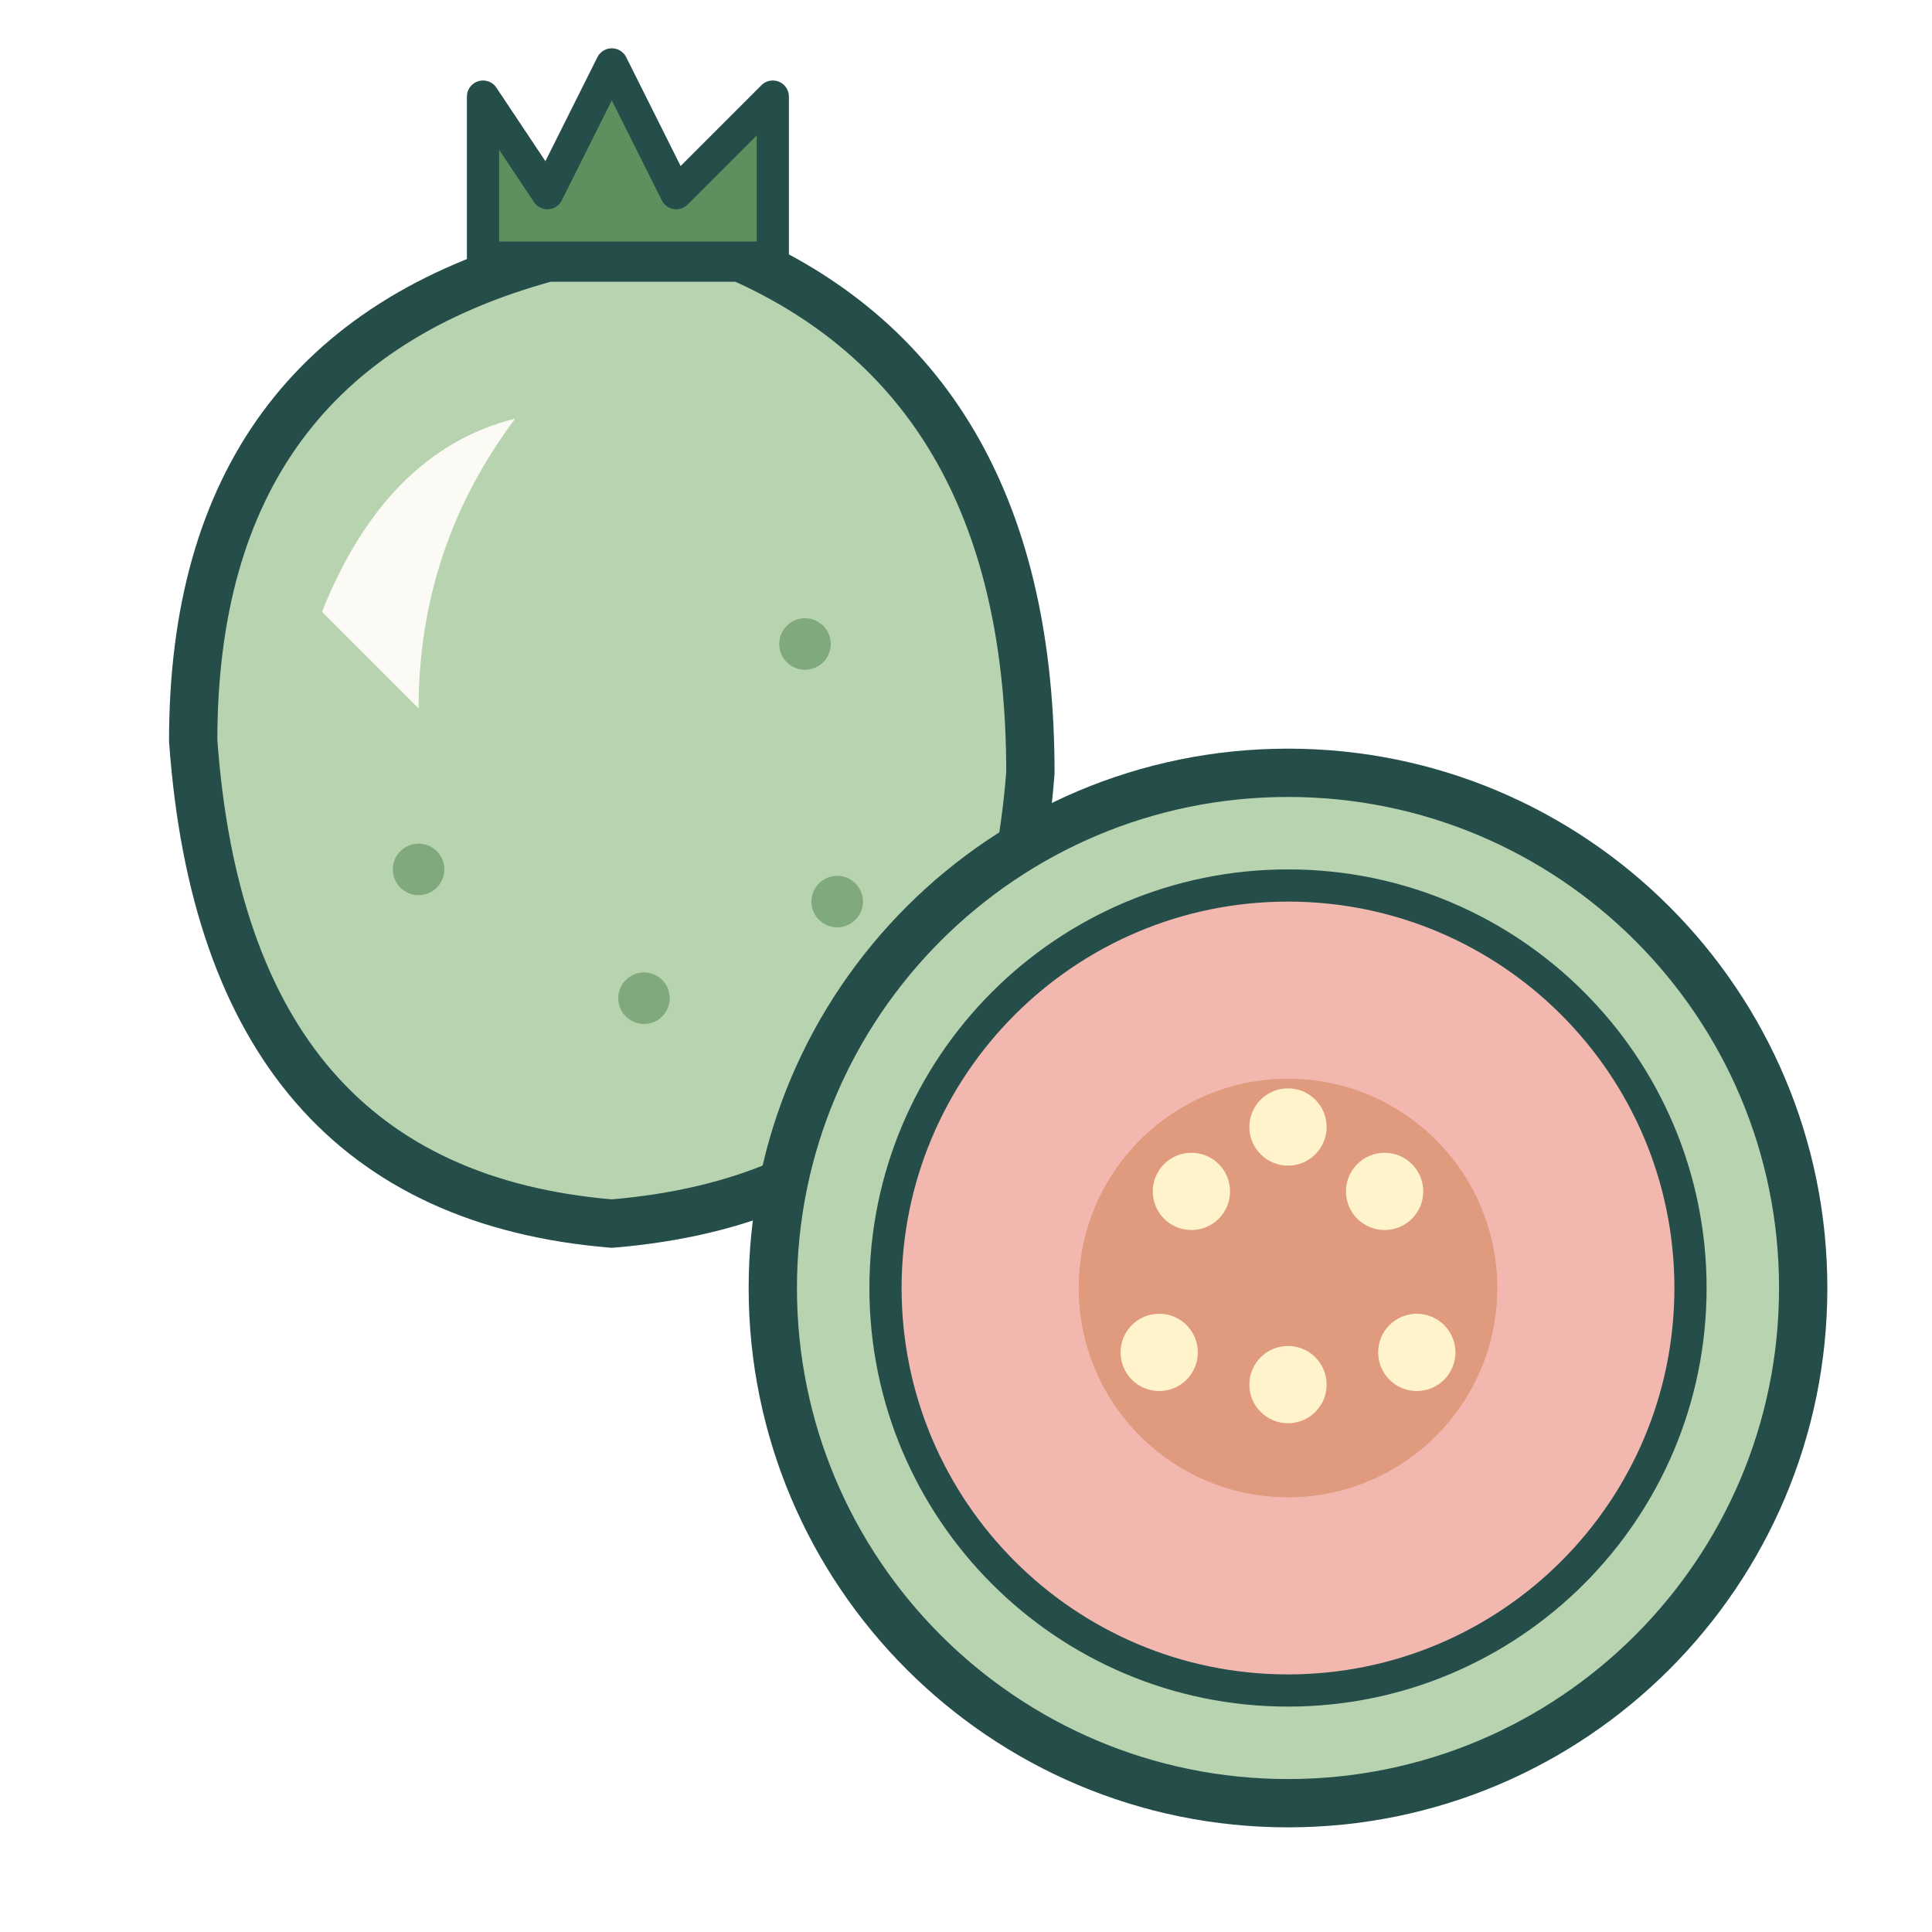
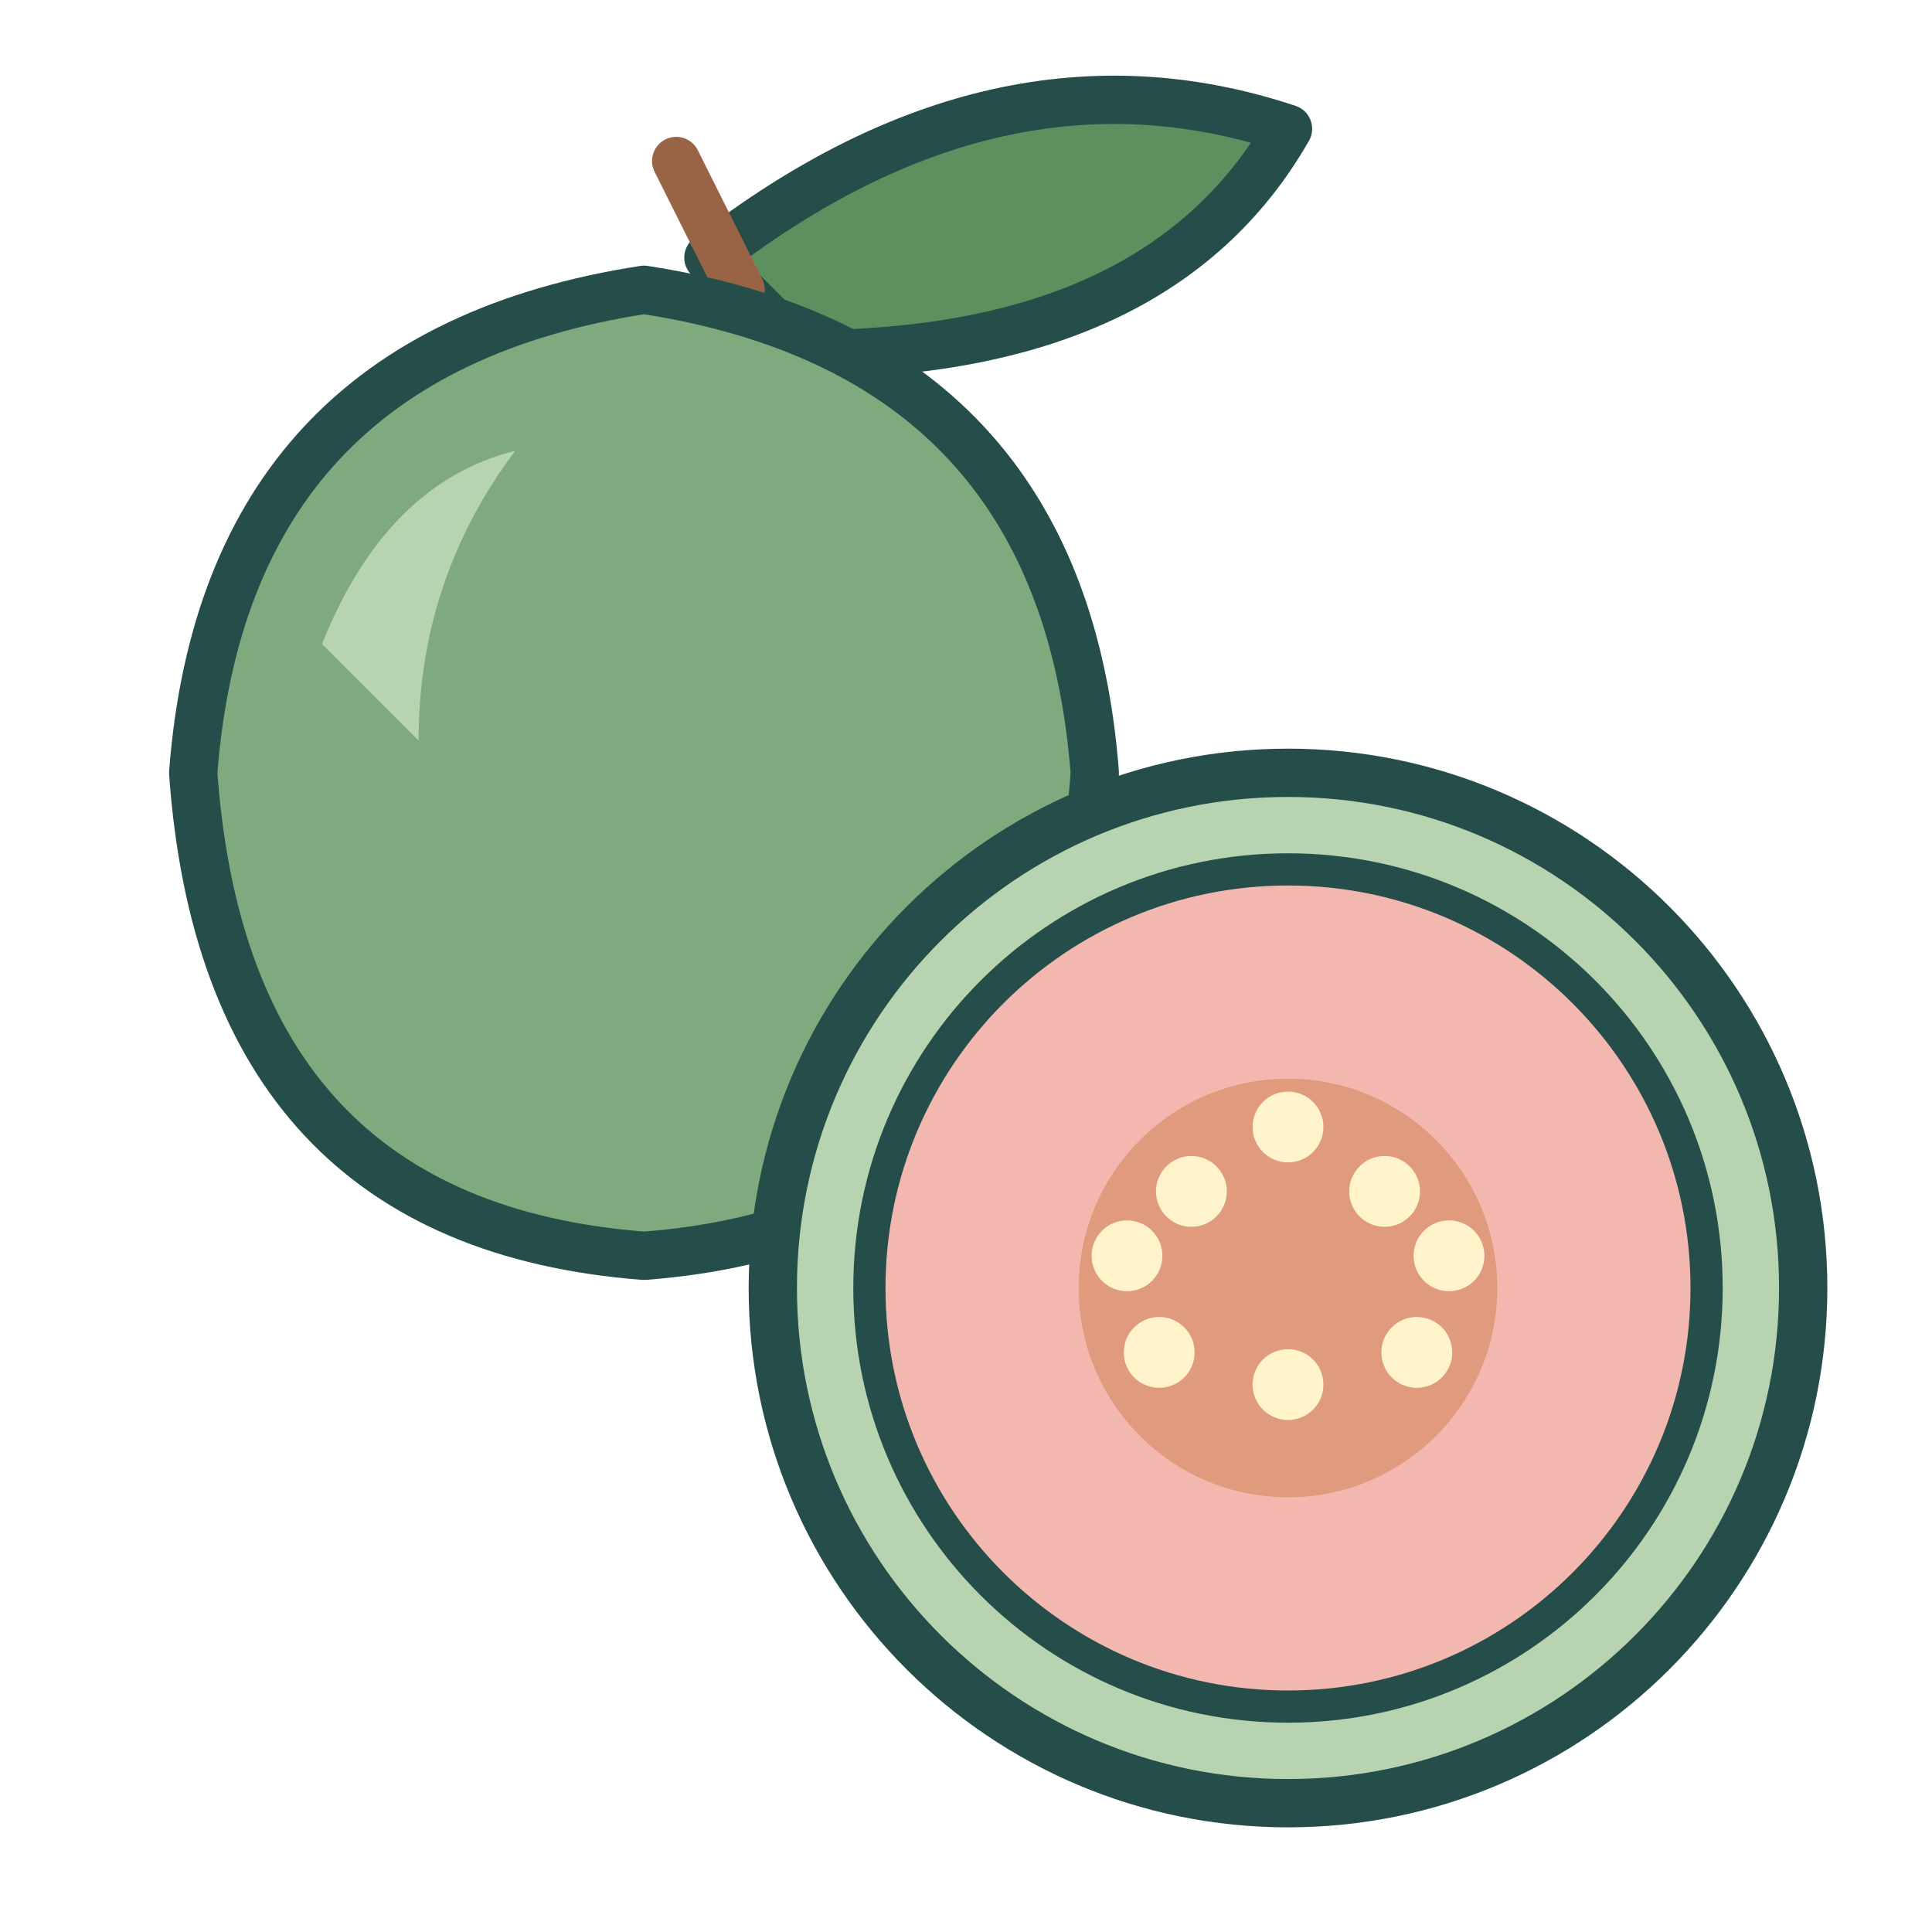
<svg xmlns="http://www.w3.org/2000/svg" viewBox="0 0 120 120">
  <g fill="none" stroke="#254E4B" stroke-width="3" stroke-linecap="round" stroke-linejoin="round">
-     <path d="M34 16Q12 22 12 46Q14 74 38 76Q62 74 64 48Q64 24 46 16Z" fill="#B8D3AF" />
-     <path d="M34 12L38 4L42 12L48 6V16H30V6Z" fill="#5E8F5F" stroke-width="2" />
-     <path d="M20 38Q24 28 32 26Q26 34 26 44Z" fill="#FCFAF4" stroke="none" />
-     <circle cx="26" cy="54" r="1.6" fill="#80A97D" stroke="none" />
-     <circle cx="40" cy="62" r="1.6" fill="#80A97D" stroke="none" />
-     <circle cx="50" cy="40" r="1.6" fill="#80A97D" stroke="none" />
-     <circle cx="52" cy="56" r="1.6" fill="#80A97D" stroke="none" />
+     <path d="M44 16Q62 2 80 8Q72 22 50 22Z" fill="#5E8F5F" />
+     <path d="M46 18L42 10" stroke="#996445" stroke-width="3" />
+     <path d="M40 18Q14 22 12 48Q14 76 40 78Q66 76 68 48Q66 22 40 18Z" fill="#80A97D" />
+     <path d="M20 40Q24 30 32 28Q26 36 26 46Z" fill="#B8D3AF" stroke="none" />
    <circle cx="80" cy="80" r="32" fill="#B8D3AF" />
-     <circle cx="80" cy="80" r="25" fill="#F2B8B0" stroke-width="2" />
+     <circle cx="80" cy="80" r="26" fill="#F2B8B0" stroke-width="2" />
    <circle cx="80" cy="80" r="13" fill="#E09A7E" stroke="none" />
-     <circle cx="74" cy="74" r="2.4" fill="#FFF3CC" stroke="none" />
-     <circle cx="86" cy="74" r="2.4" fill="#FFF3CC" stroke="none" />
-     <circle cx="80" cy="86" r="2.4" fill="#FFF3CC" stroke="none" />
-     <circle cx="72" cy="84" r="2.4" fill="#FFF3CC" stroke="none" />
-     <circle cx="88" cy="84" r="2.4" fill="#FFF3CC" stroke="none" />
-     <circle cx="80" cy="70" r="2.4" fill="#FFF3CC" stroke="none" />
+     <circle cx="74" cy="74" r="2.2" fill="#FFF3CC" stroke="none" />
+     <circle cx="86" cy="74" r="2.2" fill="#FFF3CC" stroke="none" />
+     <circle cx="80" cy="86" r="2.2" fill="#FFF3CC" stroke="none" />
+     <circle cx="72" cy="84" r="2.2" fill="#FFF3CC" stroke="none" />
+     <circle cx="88" cy="84" r="2.2" fill="#FFF3CC" stroke="none" />
+     <circle cx="80" cy="70" r="2.2" fill="#FFF3CC" stroke="none" />
+     <circle cx="70" cy="78" r="2.2" fill="#FFF3CC" stroke="none" />
+     <circle cx="90" cy="78" r="2.2" fill="#FFF3CC" stroke="none" />
  </g>
</svg>
